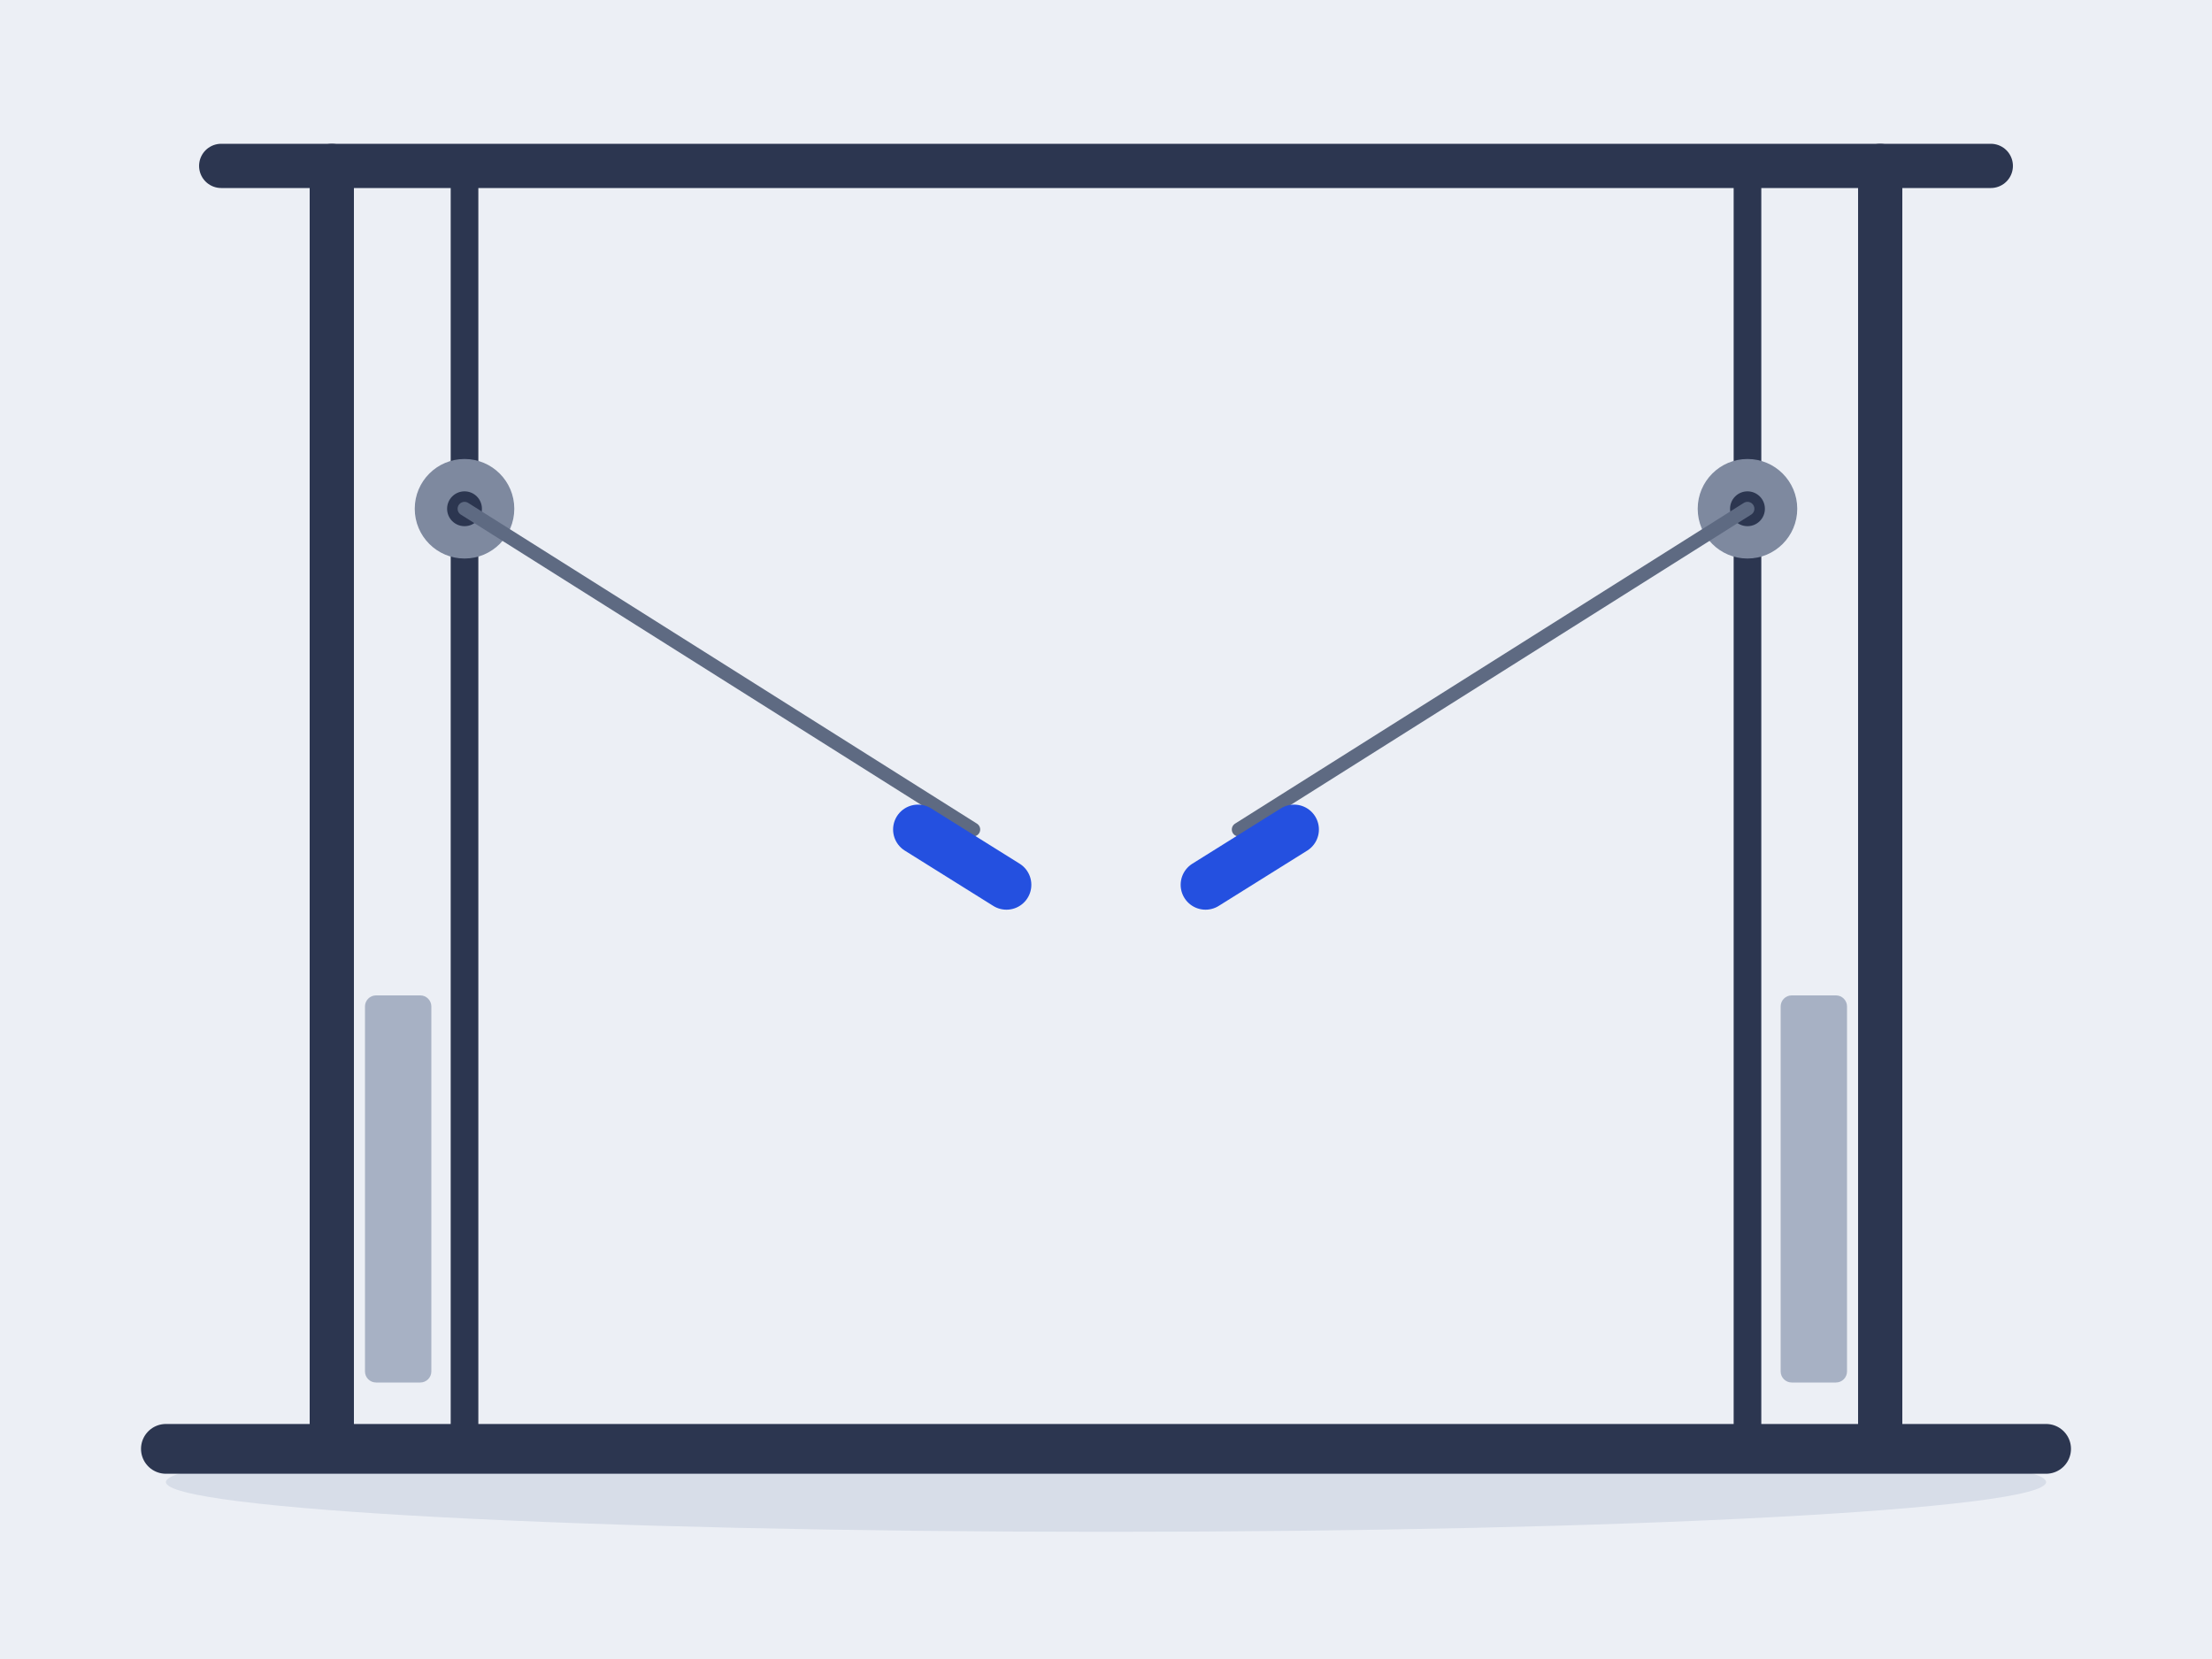
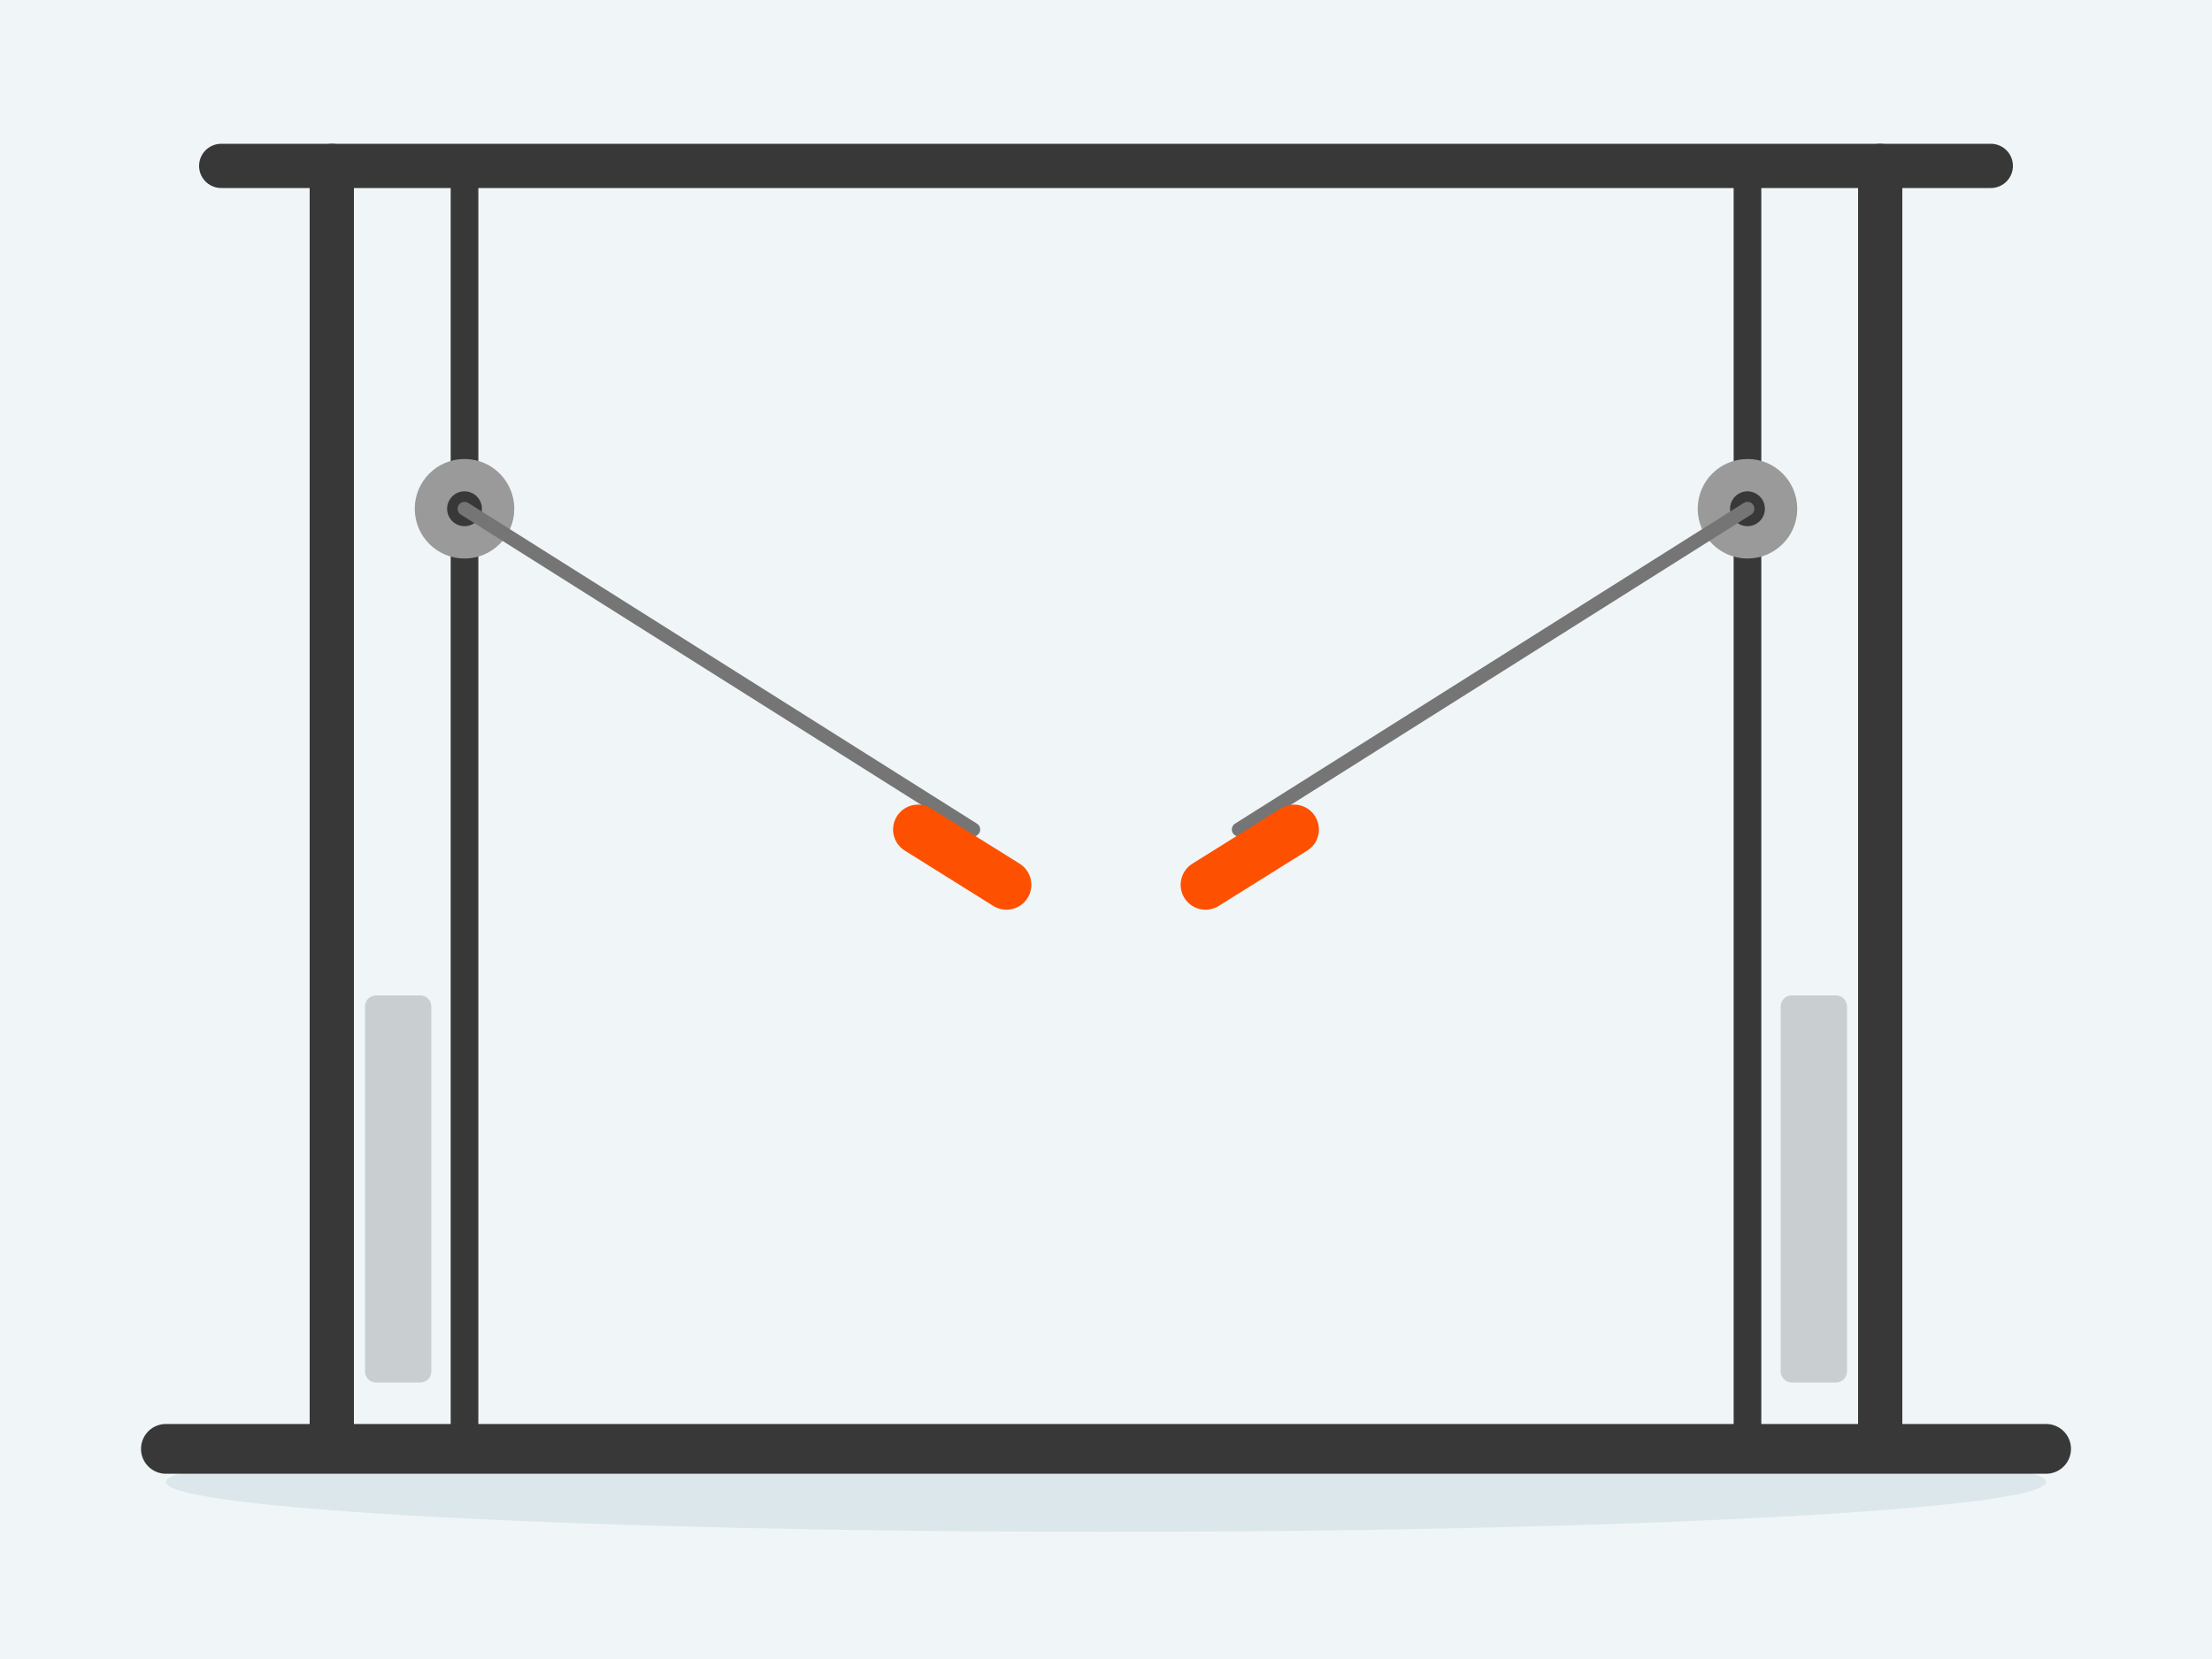
<svg xmlns="http://www.w3.org/2000/svg" viewBox="0 0 400 300" role="img" aria-label="Poleas regulables (cruce de poleas)">
-   <rect width="400" height="300" fill="#ECEFF5" />
-   <ellipse cx="200" cy="268" rx="170" ry="9" fill="#D7DDE8" />
-   <line x1="30" y1="262" x2="370" y2="262" stroke="#2C3650" stroke-width="9" stroke-linecap="round" />
-   <line x1="60" y1="30" x2="60" y2="262" stroke="#2C3650" stroke-width="8" stroke-linecap="round" />
-   <line x1="340" y1="30" x2="340" y2="262" stroke="#2C3650" stroke-width="8" stroke-linecap="round" />
-   <line x1="40" y1="30" x2="360" y2="30" stroke="#2C3650" stroke-width="8" stroke-linecap="round" />
-   <line x1="84" y1="30" x2="84" y2="262" stroke="#2C3650" stroke-width="5" stroke-linecap="round" />
-   <line x1="316" y1="30" x2="316" y2="262" stroke="#2C3650" stroke-width="5" stroke-linecap="round" />
-   <circle cx="84" cy="92" r="9" fill="#7E899F" />
-   <circle cx="84" cy="92" r="3.15" fill="#2C3650" />
-   <circle cx="316" cy="92" r="9" fill="#7E899F" />
-   <circle cx="316" cy="92" r="3.15" fill="#2C3650" />
-   <polyline points="84,92 176,150" fill="none" stroke="#5E6A82" stroke-width="2.5" stroke-linecap="round" stroke-linejoin="round" />
-   <polyline points="316,92 224,150" fill="none" stroke="#5E6A82" stroke-width="2.5" stroke-linecap="round" stroke-linejoin="round" />
-   <polyline points="166,150 182,160" fill="none" stroke="#2450E0" stroke-width="9" stroke-linecap="round" stroke-linejoin="round" />
-   <polyline points="218,160 234,150" fill="none" stroke="#2450E0" stroke-width="9" stroke-linecap="round" stroke-linejoin="round" />
-   <rect x="66" y="180" width="12" height="70" rx="2" fill="#A7B1C4" />
-   <rect x="322" y="180" width="12" height="70" rx="2" fill="#A7B1C4" />
+   <rect width="400" height="300" fill="#F0F5F7" />
+   <ellipse cx="200" cy="268" rx="170" ry="9" fill="#DCE7EB" />
+   <line x1="30" y1="262" x2="370" y2="262" stroke="#383838" stroke-width="9" stroke-linecap="round" />
+   <line x1="60" y1="30" x2="60" y2="262" stroke="#383838" stroke-width="8" stroke-linecap="round" />
+   <line x1="340" y1="30" x2="340" y2="262" stroke="#383838" stroke-width="8" stroke-linecap="round" />
+   <line x1="40" y1="30" x2="360" y2="30" stroke="#383838" stroke-width="8" stroke-linecap="round" />
+   <line x1="84" y1="30" x2="84" y2="262" stroke="#383838" stroke-width="5" stroke-linecap="round" />
+   <line x1="316" y1="30" x2="316" y2="262" stroke="#383838" stroke-width="5" stroke-linecap="round" />
+   <circle cx="84" cy="92" r="9" fill="#9A9A9A" />
+   <circle cx="84" cy="92" r="3.15" fill="#383838" />
+   <circle cx="316" cy="92" r="9" fill="#9A9A9A" />
+   <circle cx="316" cy="92" r="3.15" fill="#383838" />
+   <polyline points="84,92 176,150" fill="none" stroke="#757575" stroke-width="2.5" stroke-linecap="round" stroke-linejoin="round" />
+   <polyline points="316,92 224,150" fill="none" stroke="#757575" stroke-width="2.5" stroke-linecap="round" stroke-linejoin="round" />
+   <polyline points="166,150 182,160" fill="none" stroke="#FD5000" stroke-width="9" stroke-linecap="round" stroke-linejoin="round" />
+   <polyline points="218,160 234,150" fill="none" stroke="#FD5000" stroke-width="9" stroke-linecap="round" stroke-linejoin="round" />
+   <rect x="66" y="180" width="12" height="70" rx="2" fill="#C9CFD1" />
+   <rect x="322" y="180" width="12" height="70" rx="2" fill="#C9CFD1" />
</svg>
